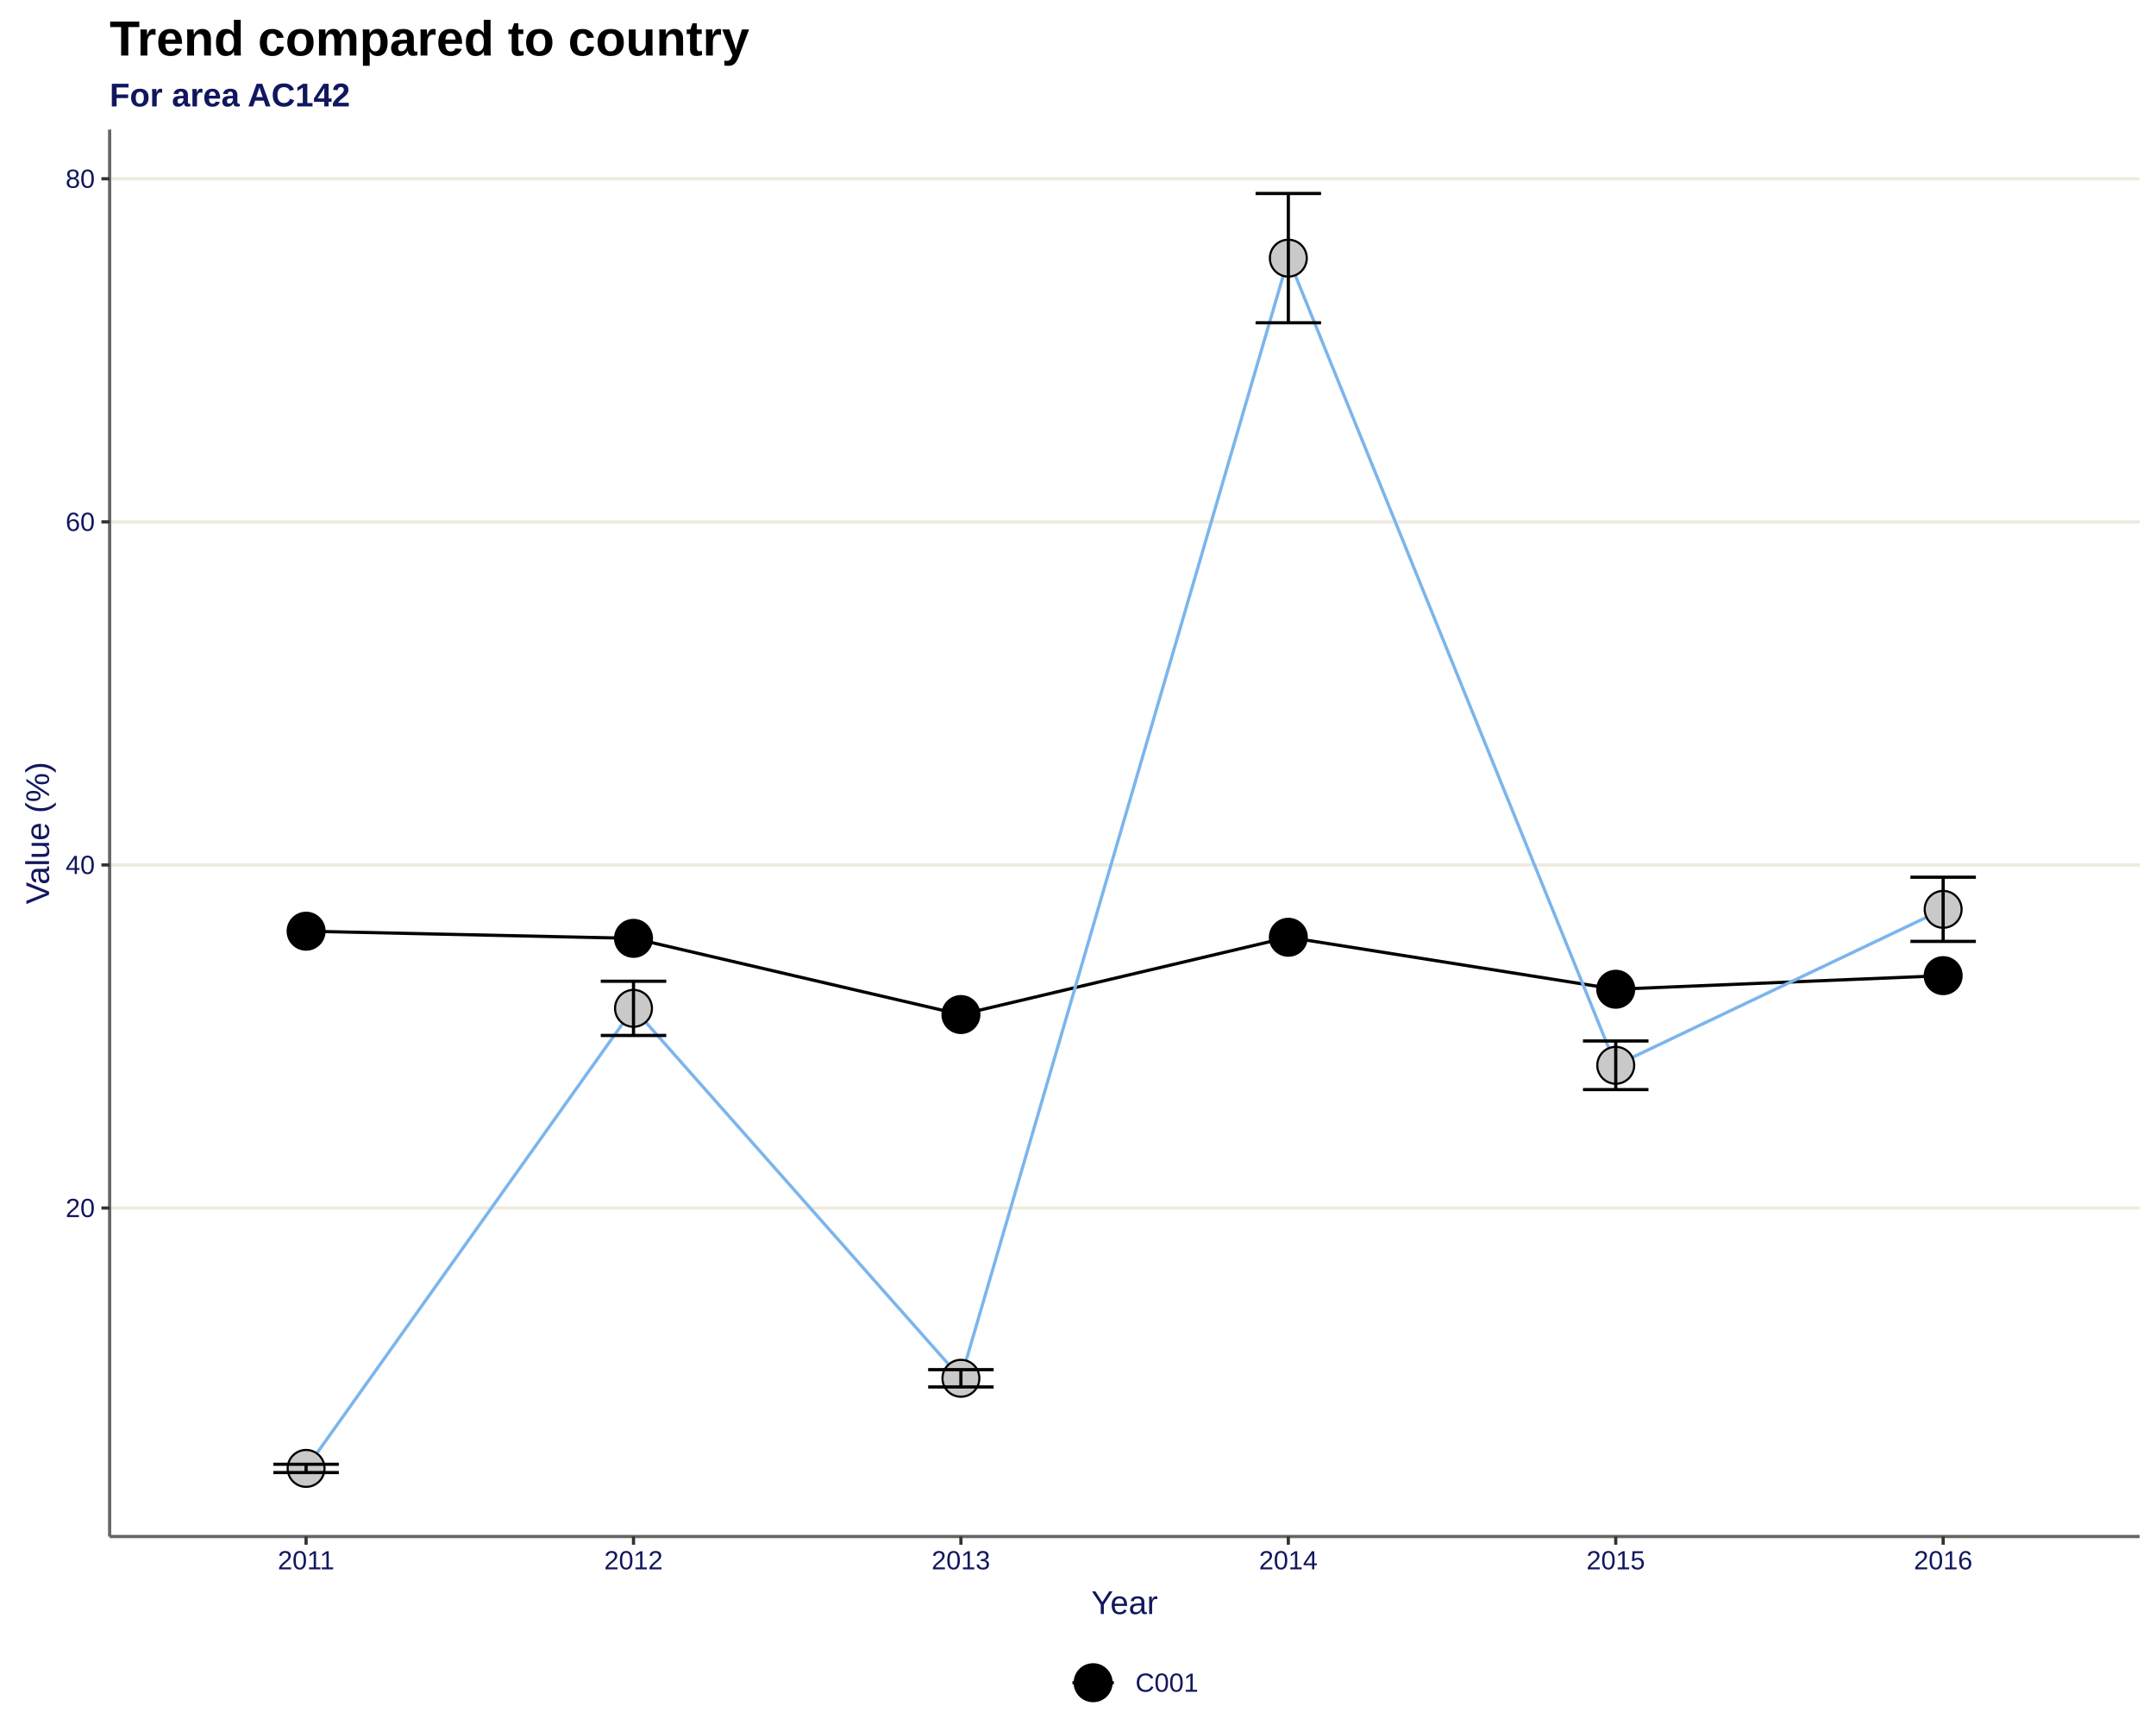
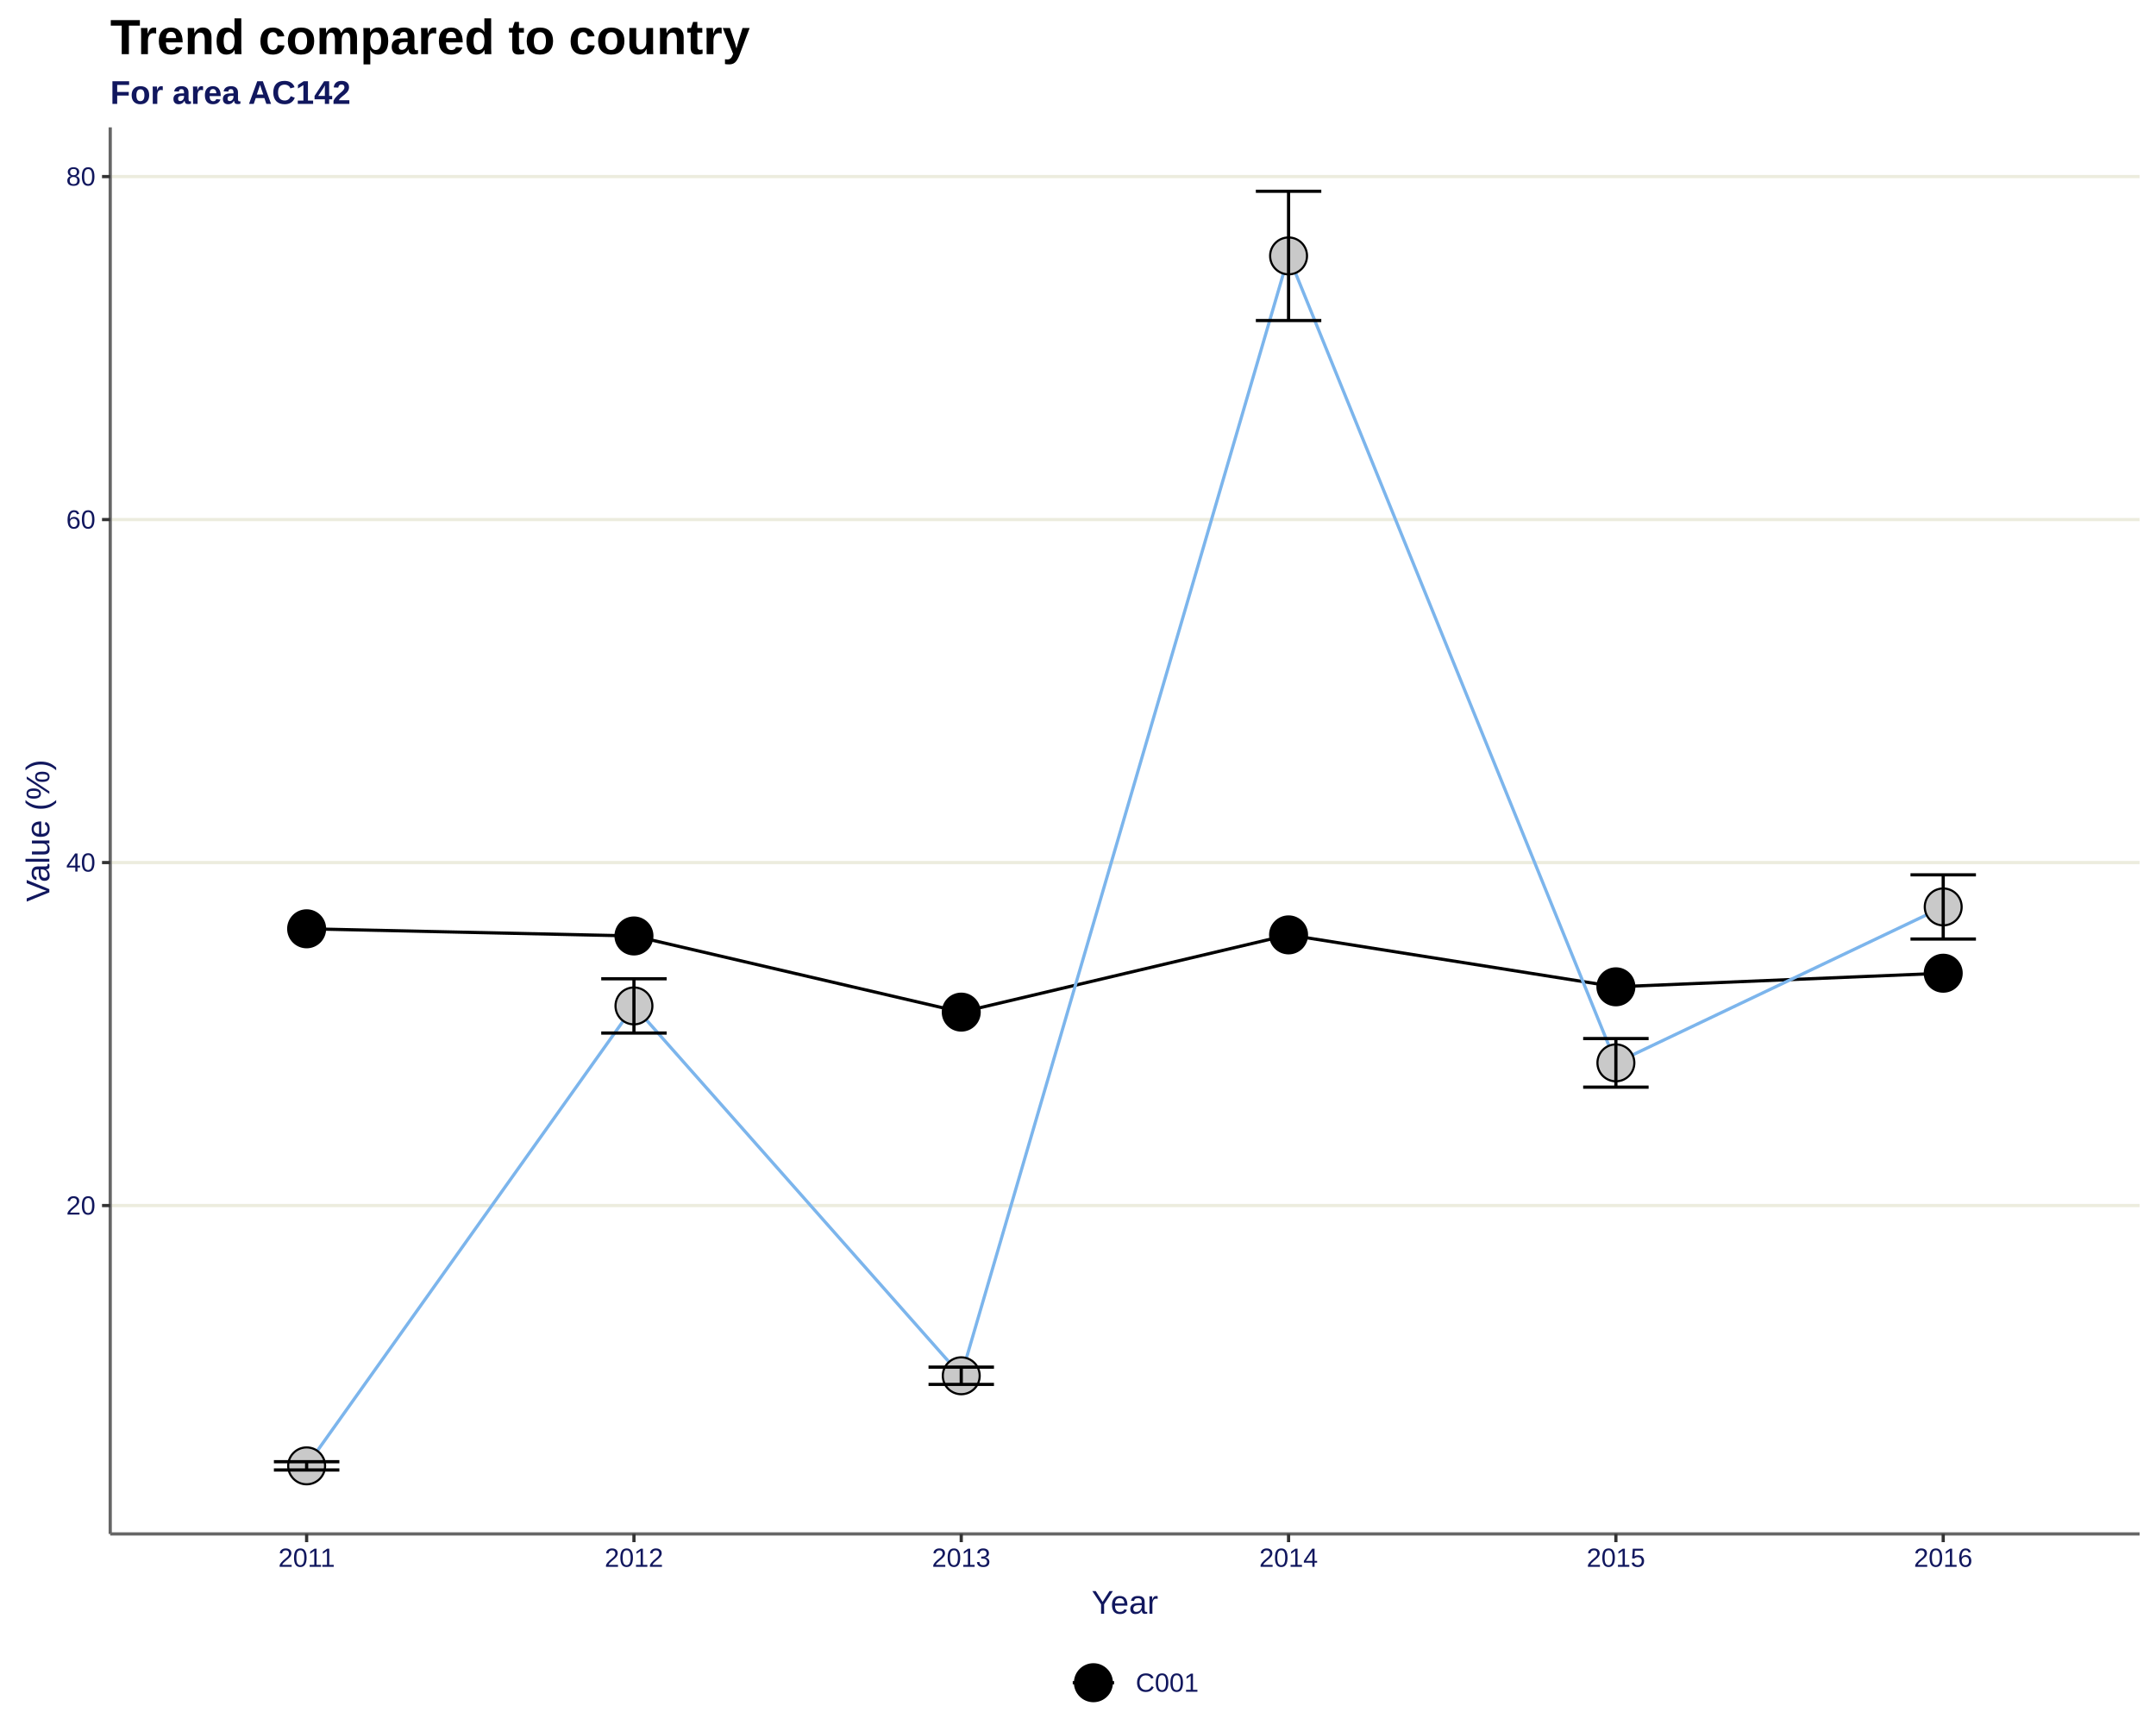
<svg xmlns="http://www.w3.org/2000/svg" viewBox="0 0 720.00 576.00">
  <defs>
    <style type="text/css">
    line, polyline, polygon, path, rect, circle {
      fill: none;
      stroke: #000000;
      stroke-linecap: round;
      stroke-linejoin: round;
      stroke-miterlimit: 10.00;
    }
  </style>
  </defs>
  <rect width="100%" height="100%" style="stroke: none; fill: #FFFFFF;" />
  <defs>
-     <clipPath id="cpMzYuNjF8NzE0LjUyfDUxMy4wNnw0My4yNg==">
-       <rect x="36.61" y="43.26" width="677.91" height="469.80" />
+     <clipPath id="cpMzYuODF8NzE0LjUyfDUxMi4yMHw0Mi41Mg==">
+       <rect x="36.81" y="42.52" width="677.71" height="469.68" />
    </clipPath>
  </defs>
-   <polyline points="36.61,403.38 714.52,403.38 " style="stroke-width: 1.07; stroke: #ECECDE; stroke-linecap: butt;" clip-path="url(#cpMzYuNjF8NzE0LjUyfDUxMy4wNnw0My4yNg==)" />
-   <polyline points="36.61,288.82 714.52,288.82 " style="stroke-width: 1.07; stroke: #ECECDE; stroke-linecap: butt;" clip-path="url(#cpMzYuNjF8NzE0LjUyfDUxMy4wNnw0My4yNg==)" />
-   <polyline points="36.61,174.26 714.52,174.26 " style="stroke-width: 1.07; stroke: #ECECDE; stroke-linecap: butt;" clip-path="url(#cpMzYuNjF8NzE0LjUyfDUxMy4wNnw0My4yNg==)" />
-   <polyline points="36.61,59.69 714.52,59.69 " style="stroke-width: 1.07; stroke: #ECECDE; stroke-linecap: butt;" clip-path="url(#cpMzYuNjF8NzE0LjUyfDUxMy4wNnw0My4yNg==)" />
-   <polyline points="102.22,310.94 211.56,313.33 320.90,338.77 430.24,312.97 539.58,330.32 648.92,325.78 " style="stroke-width: 1.07; stroke-linecap: butt;" clip-path="url(#cpMzYuNjF8NzE0LjUyfDUxMy4wNnw0My4yNg==)" />
-   <circle cx="102.22" cy="310.94" r="4.62pt" style="stroke-width: 0.71; fill: #000000;" clip-path="url(#cpMzYuNjF8NzE0LjUyfDUxMy4wNnw0My4yNg==)" />
-   <circle cx="211.56" cy="313.33" r="4.62pt" style="stroke-width: 0.71; fill: #000000;" clip-path="url(#cpMzYuNjF8NzE0LjUyfDUxMy4wNnw0My4yNg==)" />
-   <circle cx="320.90" cy="338.77" r="4.62pt" style="stroke-width: 0.71; fill: #000000;" clip-path="url(#cpMzYuNjF8NzE0LjUyfDUxMy4wNnw0My4yNg==)" />
-   <circle cx="430.24" cy="312.97" r="4.62pt" style="stroke-width: 0.71; fill: #000000;" clip-path="url(#cpMzYuNjF8NzE0LjUyfDUxMy4wNnw0My4yNg==)" />
-   <circle cx="539.58" cy="330.32" r="4.62pt" style="stroke-width: 0.71; fill: #000000;" clip-path="url(#cpMzYuNjF8NzE0LjUyfDUxMy4wNnw0My4yNg==)" />
-   <circle cx="648.92" cy="325.78" r="4.62pt" style="stroke-width: 0.71; fill: #000000;" clip-path="url(#cpMzYuNjF8NzE0LjUyfDUxMy4wNnw0My4yNg==)" />
-   <polyline points="102.22,490.32 211.56,336.70 320.90,460.23 430.24,86.20 539.58,355.72 648.92,303.64 " style="stroke-width: 1.07; stroke: #7CB5EC; stroke-linecap: butt;" clip-path="url(#cpMzYuNjF8NzE0LjUyfDUxMy4wNnw0My4yNg==)" />
-   <circle cx="102.22" cy="490.32" r="4.62pt" style="stroke-width: 0.71; fill: #C9C9C9;" clip-path="url(#cpMzYuNjF8NzE0LjUyfDUxMy4wNnw0My4yNg==)" />
-   <circle cx="211.56" cy="336.70" r="4.62pt" style="stroke-width: 0.71; fill: #C9C9C9;" clip-path="url(#cpMzYuNjF8NzE0LjUyfDUxMy4wNnw0My4yNg==)" />
-   <circle cx="320.90" cy="460.23" r="4.62pt" style="stroke-width: 0.71; fill: #C9C9C9;" clip-path="url(#cpMzYuNjF8NzE0LjUyfDUxMy4wNnw0My4yNg==)" />
-   <circle cx="430.24" cy="86.20" r="4.62pt" style="stroke-width: 0.71; fill: #C9C9C9;" clip-path="url(#cpMzYuNjF8NzE0LjUyfDUxMy4wNnw0My4yNg==)" />
-   <circle cx="539.58" cy="355.72" r="4.62pt" style="stroke-width: 0.71; fill: #C9C9C9;" clip-path="url(#cpMzYuNjF8NzE0LjUyfDUxMy4wNnw0My4yNg==)" />
-   <circle cx="648.92" cy="303.64" r="4.62pt" style="stroke-width: 0.71; fill: #C9C9C9;" clip-path="url(#cpMzYuNjF8NzE0LjUyfDUxMy4wNnw0My4yNg==)" />
-   <polyline points="91.28,488.94 113.15,488.94 " style="stroke-width: 1.07; stroke-linecap: butt;" clip-path="url(#cpMzYuNjF8NzE0LjUyfDUxMy4wNnw0My4yNg==)" />
-   <polyline points="102.22,488.94 102.22,491.70 " style="stroke-width: 1.07; stroke-linecap: butt;" clip-path="url(#cpMzYuNjF8NzE0LjUyfDUxMy4wNnw0My4yNg==)" />
-   <polyline points="91.28,491.70 113.15,491.70 " style="stroke-width: 1.07; stroke-linecap: butt;" clip-path="url(#cpMzYuNjF8NzE0LjUyfDUxMy4wNnw0My4yNg==)" />
-   <polyline points="200.62,327.64 222.49,327.64 " style="stroke-width: 1.07; stroke-linecap: butt;" clip-path="url(#cpMzYuNjF8NzE0LjUyfDUxMy4wNnw0My4yNg==)" />
-   <polyline points="211.56,327.64 211.56,345.76 " style="stroke-width: 1.07; stroke-linecap: butt;" clip-path="url(#cpMzYuNjF8NzE0LjUyfDUxMy4wNnw0My4yNg==)" />
-   <polyline points="200.62,345.76 222.49,345.76 " style="stroke-width: 1.07; stroke-linecap: butt;" clip-path="url(#cpMzYuNjF8NzE0LjUyfDUxMy4wNnw0My4yNg==)" />
-   <polyline points="309.96,457.35 331.83,457.35 " style="stroke-width: 1.07; stroke-linecap: butt;" clip-path="url(#cpMzYuNjF8NzE0LjUyfDUxMy4wNnw0My4yNg==)" />
-   <polyline points="320.90,457.35 320.90,463.12 " style="stroke-width: 1.07; stroke-linecap: butt;" clip-path="url(#cpMzYuNjF8NzE0LjUyfDUxMy4wNnw0My4yNg==)" />
-   <polyline points="309.96,463.12 331.83,463.12 " style="stroke-width: 1.07; stroke-linecap: butt;" clip-path="url(#cpMzYuNjF8NzE0LjUyfDUxMy4wNnw0My4yNg==)" />
-   <polyline points="419.30,64.61 441.17,64.61 " style="stroke-width: 1.07; stroke-linecap: butt;" clip-path="url(#cpMzYuNjF8NzE0LjUyfDUxMy4wNnw0My4yNg==)" />
-   <polyline points="430.24,64.61 430.24,107.78 " style="stroke-width: 1.07; stroke-linecap: butt;" clip-path="url(#cpMzYuNjF8NzE0LjUyfDUxMy4wNnw0My4yNg==)" />
-   <polyline points="419.30,107.78 441.17,107.78 " style="stroke-width: 1.07; stroke-linecap: butt;" clip-path="url(#cpMzYuNjF8NzE0LjUyfDUxMy4wNnw0My4yNg==)" />
-   <polyline points="528.64,347.60 550.51,347.60 " style="stroke-width: 1.07; stroke-linecap: butt;" clip-path="url(#cpMzYuNjF8NzE0LjUyfDUxMy4wNnw0My4yNg==)" />
-   <polyline points="539.58,347.60 539.58,363.83 " style="stroke-width: 1.07; stroke-linecap: butt;" clip-path="url(#cpMzYuNjF8NzE0LjUyfDUxMy4wNnw0My4yNg==)" />
-   <polyline points="528.64,363.83 550.51,363.83 " style="stroke-width: 1.07; stroke-linecap: butt;" clip-path="url(#cpMzYuNjF8NzE0LjUyfDUxMy4wNnw0My4yNg==)" />
-   <polyline points="637.98,292.92 659.85,292.92 " style="stroke-width: 1.07; stroke-linecap: butt;" clip-path="url(#cpMzYuNjF8NzE0LjUyfDUxMy4wNnw0My4yNg==)" />
-   <polyline points="648.92,292.92 648.92,314.35 " style="stroke-width: 1.07; stroke-linecap: butt;" clip-path="url(#cpMzYuNjF8NzE0LjUyfDUxMy4wNnw0My4yNg==)" />
-   <polyline points="637.98,314.35 659.85,314.35 " style="stroke-width: 1.07; stroke-linecap: butt;" clip-path="url(#cpMzYuNjF8NzE0LjUyfDUxMy4wNnw0My4yNg==)" />
+   <polyline points="36.81,402.55 714.52,402.55 " style="stroke-width: 1.07; stroke: #ECECDE; stroke-linecap: butt;" clip-path="url(#cpMzYuODF8NzE0LjUyfDUxMi4yMHw0Mi41Mg==)" />
+   <polyline points="36.81,288.02 714.52,288.02 " style="stroke-width: 1.07; stroke: #ECECDE; stroke-linecap: butt;" clip-path="url(#cpMzYuODF8NzE0LjUyfDUxMi4yMHw0Mi41Mg==)" />
+   <polyline points="36.81,173.49 714.52,173.49 " style="stroke-width: 1.07; stroke: #ECECDE; stroke-linecap: butt;" clip-path="url(#cpMzYuODF8NzE0LjUyfDUxMi4yMHw0Mi41Mg==)" />
+   <polyline points="36.81,58.96 714.52,58.96 " style="stroke-width: 1.07; stroke: #ECECDE; stroke-linecap: butt;" clip-path="url(#cpMzYuODF8NzE0LjUyfDUxMi4yMHw0Mi41Mg==)" />
+   <polyline points="102.40,310.14 211.71,312.53 321.01,337.96 430.32,312.17 539.63,329.51 648.94,324.97 " style="stroke-width: 1.07; stroke-linecap: butt;" clip-path="url(#cpMzYuODF8NzE0LjUyfDUxMi4yMHw0Mi41Mg==)" />
+   <circle cx="102.40" cy="310.14" r="4.62pt" style="stroke-width: 0.71; fill: #000000;" clip-path="url(#cpMzYuODF8NzE0LjUyfDUxMi4yMHw0Mi41Mg==)" />
+   <circle cx="211.71" cy="312.53" r="4.62pt" style="stroke-width: 0.71; fill: #000000;" clip-path="url(#cpMzYuODF8NzE0LjUyfDUxMi4yMHw0Mi41Mg==)" />
+   <circle cx="321.01" cy="337.96" r="4.62pt" style="stroke-width: 0.71; fill: #000000;" clip-path="url(#cpMzYuODF8NzE0LjUyfDUxMi4yMHw0Mi41Mg==)" />
+   <circle cx="430.32" cy="312.17" r="4.62pt" style="stroke-width: 0.71; fill: #000000;" clip-path="url(#cpMzYuODF8NzE0LjUyfDUxMi4yMHw0Mi41Mg==)" />
+   <circle cx="539.63" cy="329.51" r="4.62pt" style="stroke-width: 0.71; fill: #000000;" clip-path="url(#cpMzYuODF8NzE0LjUyfDUxMi4yMHw0Mi41Mg==)" />
+   <circle cx="648.94" cy="324.97" r="4.62pt" style="stroke-width: 0.71; fill: #000000;" clip-path="url(#cpMzYuODF8NzE0LjUyfDUxMi4yMHw0Mi41Mg==)" />
+   <polyline points="102.40,489.47 211.71,335.89 321.01,459.39 430.32,85.45 539.63,354.90 648.94,302.83 " style="stroke-width: 1.07; stroke: #7CB5EC; stroke-linecap: butt;" clip-path="url(#cpMzYuODF8NzE0LjUyfDUxMi4yMHw0Mi41Mg==)" />
+   <circle cx="102.40" cy="489.47" r="4.62pt" style="stroke-width: 0.71; fill: #C9C9C9;" clip-path="url(#cpMzYuODF8NzE0LjUyfDUxMi4yMHw0Mi41Mg==)" />
+   <circle cx="211.71" cy="335.89" r="4.62pt" style="stroke-width: 0.71; fill: #C9C9C9;" clip-path="url(#cpMzYuODF8NzE0LjUyfDUxMi4yMHw0Mi41Mg==)" />
+   <circle cx="321.01" cy="459.39" r="4.62pt" style="stroke-width: 0.71; fill: #C9C9C9;" clip-path="url(#cpMzYuODF8NzE0LjUyfDUxMi4yMHw0Mi41Mg==)" />
+   <circle cx="430.32" cy="85.45" r="4.62pt" style="stroke-width: 0.71; fill: #C9C9C9;" clip-path="url(#cpMzYuODF8NzE0LjUyfDUxMi4yMHw0Mi41Mg==)" />
+   <circle cx="539.63" cy="354.90" r="4.62pt" style="stroke-width: 0.71; fill: #C9C9C9;" clip-path="url(#cpMzYuODF8NzE0LjUyfDUxMi4yMHw0Mi41Mg==)" />
+   <circle cx="648.94" cy="302.83" r="4.62pt" style="stroke-width: 0.71; fill: #C9C9C9;" clip-path="url(#cpMzYuODF8NzE0LjUyfDUxMi4yMHw0Mi41Mg==)" />
+   <polyline points="91.47,488.09 113.33,488.09 " style="stroke-width: 1.07; stroke-linecap: butt;" clip-path="url(#cpMzYuODF8NzE0LjUyfDUxMi4yMHw0Mi41Mg==)" />
+   <polyline points="102.40,488.09 102.40,490.85 " style="stroke-width: 1.07; stroke-linecap: butt;" clip-path="url(#cpMzYuODF8NzE0LjUyfDUxMi4yMHw0Mi41Mg==)" />
+   <polyline points="91.47,490.85 113.33,490.85 " style="stroke-width: 1.07; stroke-linecap: butt;" clip-path="url(#cpMzYuODF8NzE0LjUyfDUxMi4yMHw0Mi41Mg==)" />
+   <polyline points="200.78,326.83 222.64,326.83 " style="stroke-width: 1.07; stroke-linecap: butt;" clip-path="url(#cpMzYuODF8NzE0LjUyfDUxMi4yMHw0Mi41Mg==)" />
+   <polyline points="211.71,326.83 211.71,344.95 " style="stroke-width: 1.07; stroke-linecap: butt;" clip-path="url(#cpMzYuODF8NzE0LjUyfDUxMi4yMHw0Mi41Mg==)" />
+   <polyline points="200.78,344.95 222.64,344.95 " style="stroke-width: 1.07; stroke-linecap: butt;" clip-path="url(#cpMzYuODF8NzE0LjUyfDUxMi4yMHw0Mi41Mg==)" />
+   <polyline points="310.08,456.50 331.94,456.50 " style="stroke-width: 1.07; stroke-linecap: butt;" clip-path="url(#cpMzYuODF8NzE0LjUyfDUxMi4yMHw0Mi41Mg==)" />
+   <polyline points="321.01,456.50 321.01,462.27 " style="stroke-width: 1.07; stroke-linecap: butt;" clip-path="url(#cpMzYuODF8NzE0LjUyfDUxMi4yMHw0Mi41Mg==)" />
+   <polyline points="310.08,462.27 331.94,462.27 " style="stroke-width: 1.07; stroke-linecap: butt;" clip-path="url(#cpMzYuODF8NzE0LjUyfDUxMi4yMHw0Mi41Mg==)" />
+   <polyline points="419.39,63.87 441.25,63.87 " style="stroke-width: 1.07; stroke-linecap: butt;" clip-path="url(#cpMzYuODF8NzE0LjUyfDUxMi4yMHw0Mi41Mg==)" />
+   <polyline points="430.32,63.87 430.32,107.03 " style="stroke-width: 1.07; stroke-linecap: butt;" clip-path="url(#cpMzYuODF8NzE0LjUyfDUxMi4yMHw0Mi41Mg==)" />
+   <polyline points="419.39,107.03 441.25,107.03 " style="stroke-width: 1.07; stroke-linecap: butt;" clip-path="url(#cpMzYuODF8NzE0LjUyfDUxMi4yMHw0Mi41Mg==)" />
+   <polyline points="528.70,346.79 550.56,346.79 " style="stroke-width: 1.07; stroke-linecap: butt;" clip-path="url(#cpMzYuODF8NzE0LjUyfDUxMi4yMHw0Mi41Mg==)" />
+   <polyline points="539.63,346.79 539.63,363.01 " style="stroke-width: 1.07; stroke-linecap: butt;" clip-path="url(#cpMzYuODF8NzE0LjUyfDUxMi4yMHw0Mi41Mg==)" />
+   <polyline points="528.70,363.01 550.56,363.01 " style="stroke-width: 1.07; stroke-linecap: butt;" clip-path="url(#cpMzYuODF8NzE0LjUyfDUxMi4yMHw0Mi41Mg==)" />
+   <polyline points="638.01,292.12 659.87,292.12 " style="stroke-width: 1.07; stroke-linecap: butt;" clip-path="url(#cpMzYuODF8NzE0LjUyfDUxMi4yMHw0Mi41Mg==)" />
+   <polyline points="648.94,292.12 648.94,313.55 " style="stroke-width: 1.07; stroke-linecap: butt;" clip-path="url(#cpMzYuODF8NzE0LjUyfDUxMi4yMHw0Mi41Mg==)" />
+   <polyline points="638.01,313.55 659.87,313.55 " style="stroke-width: 1.07; stroke-linecap: butt;" clip-path="url(#cpMzYuODF8NzE0LjUyfDUxMi4yMHw0Mi41Mg==)" />
  <defs>
    <clipPath id="cpMC4wMHw3MjAuMDB8NTc2LjAwfDAuMDA=">
      <rect x="0.00" y="0.00" width="720.00" height="576.00" />
    </clipPath>
  </defs>
-   <polyline points="36.61,513.06 36.61,43.26 " style="stroke-width: 1.07; stroke: #666666; stroke-linecap: butt;" clip-path="url(#cpMC4wMHw3MjAuMDB8NTc2LjAwfDAuMDA=)" />
+   <polyline points="36.81,512.20 36.81,42.52 " style="stroke-width: 1.07; stroke: #666666; stroke-linecap: butt;" clip-path="url(#cpMC4wMHw3MjAuMDB8NTc2LjAwfDAuMDA=)" />
  <g clip-path="url(#cpMC4wMHw3MjAuMDB8NTc2LjAwfDAuMDA=)">
-     <text x="21.90" y="406.40" style="font-size: 8.80px; fill: #11175E; font-family: Liberation Sans;" textLength="9.78px" lengthAdjust="spacingAndGlyphs">20</text>
+     <text x="22.10" y="405.57" style="font-size: 8.80px; fill: #11175E; font-family: Liberation Sans;" textLength="9.78px" lengthAdjust="spacingAndGlyphs">20</text>
  </g>
  <g clip-path="url(#cpMC4wMHw3MjAuMDB8NTc2LjAwfDAuMDA=)">
-     <text x="21.90" y="291.84" style="font-size: 8.80px; fill: #11175E; font-family: Liberation Sans;" textLength="9.78px" lengthAdjust="spacingAndGlyphs">40</text>
+     <text x="22.10" y="291.04" style="font-size: 8.80px; fill: #11175E; font-family: Liberation Sans;" textLength="9.78px" lengthAdjust="spacingAndGlyphs">40</text>
  </g>
  <g clip-path="url(#cpMC4wMHw3MjAuMDB8NTc2LjAwfDAuMDA=)">
-     <text x="21.90" y="177.28" style="font-size: 8.80px; fill: #11175E; font-family: Liberation Sans;" textLength="9.78px" lengthAdjust="spacingAndGlyphs">60</text>
+     <text x="22.10" y="176.51" style="font-size: 8.80px; fill: #11175E; font-family: Liberation Sans;" textLength="9.78px" lengthAdjust="spacingAndGlyphs">60</text>
  </g>
  <g clip-path="url(#cpMC4wMHw3MjAuMDB8NTc2LjAwfDAuMDA=)">
-     <text x="21.90" y="62.72" style="font-size: 8.80px; fill: #11175E; font-family: Liberation Sans;" textLength="9.78px" lengthAdjust="spacingAndGlyphs">80</text>
+     <text x="22.10" y="61.98" style="font-size: 8.80px; fill: #11175E; font-family: Liberation Sans;" textLength="9.78px" lengthAdjust="spacingAndGlyphs">80</text>
  </g>
-   <polyline points="33.87,403.38 36.61,403.38 " style="stroke-width: 1.07; stroke: #333333; stroke-linecap: butt;" clip-path="url(#cpMC4wMHw3MjAuMDB8NTc2LjAwfDAuMDA=)" />
-   <polyline points="33.87,288.82 36.61,288.82 " style="stroke-width: 1.07; stroke: #333333; stroke-linecap: butt;" clip-path="url(#cpMC4wMHw3MjAuMDB8NTc2LjAwfDAuMDA=)" />
-   <polyline points="33.87,174.26 36.61,174.26 " style="stroke-width: 1.07; stroke: #333333; stroke-linecap: butt;" clip-path="url(#cpMC4wMHw3MjAuMDB8NTc2LjAwfDAuMDA=)" />
-   <polyline points="33.87,59.69 36.61,59.69 " style="stroke-width: 1.07; stroke: #333333; stroke-linecap: butt;" clip-path="url(#cpMC4wMHw3MjAuMDB8NTc2LjAwfDAuMDA=)" />
-   <polyline points="36.61,513.06 714.52,513.06 " style="stroke-width: 1.07; stroke: #666666; stroke-linecap: butt;" clip-path="url(#cpMC4wMHw3MjAuMDB8NTc2LjAwfDAuMDA=)" />
-   <polyline points="102.22,515.80 102.22,513.06 " style="stroke-width: 1.07; stroke: #333333; stroke-linecap: butt;" clip-path="url(#cpMC4wMHw3MjAuMDB8NTc2LjAwfDAuMDA=)" />
-   <polyline points="211.56,515.80 211.56,513.06 " style="stroke-width: 1.07; stroke: #333333; stroke-linecap: butt;" clip-path="url(#cpMC4wMHw3MjAuMDB8NTc2LjAwfDAuMDA=)" />
-   <polyline points="320.90,515.80 320.90,513.06 " style="stroke-width: 1.07; stroke: #333333; stroke-linecap: butt;" clip-path="url(#cpMC4wMHw3MjAuMDB8NTc2LjAwfDAuMDA=)" />
-   <polyline points="430.24,515.80 430.24,513.06 " style="stroke-width: 1.07; stroke: #333333; stroke-linecap: butt;" clip-path="url(#cpMC4wMHw3MjAuMDB8NTc2LjAwfDAuMDA=)" />
-   <polyline points="539.58,515.80 539.58,513.06 " style="stroke-width: 1.07; stroke: #333333; stroke-linecap: butt;" clip-path="url(#cpMC4wMHw3MjAuMDB8NTc2LjAwfDAuMDA=)" />
-   <polyline points="648.92,515.80 648.92,513.06 " style="stroke-width: 1.07; stroke: #333333; stroke-linecap: butt;" clip-path="url(#cpMC4wMHw3MjAuMDB8NTc2LjAwfDAuMDA=)" />
+   <polyline points="34.07,402.55 36.81,402.55 " style="stroke-width: 1.07; stroke: #333333; stroke-linecap: butt;" clip-path="url(#cpMC4wMHw3MjAuMDB8NTc2LjAwfDAuMDA=)" />
+   <polyline points="34.07,288.02 36.81,288.02 " style="stroke-width: 1.07; stroke: #333333; stroke-linecap: butt;" clip-path="url(#cpMC4wMHw3MjAuMDB8NTc2LjAwfDAuMDA=)" />
+   <polyline points="34.07,173.49 36.81,173.49 " style="stroke-width: 1.07; stroke: #333333; stroke-linecap: butt;" clip-path="url(#cpMC4wMHw3MjAuMDB8NTc2LjAwfDAuMDA=)" />
+   <polyline points="34.07,58.96 36.81,58.96 " style="stroke-width: 1.07; stroke: #333333; stroke-linecap: butt;" clip-path="url(#cpMC4wMHw3MjAuMDB8NTc2LjAwfDAuMDA=)" />
+   <polyline points="36.81,512.20 714.52,512.20 " style="stroke-width: 1.07; stroke: #666666; stroke-linecap: butt;" clip-path="url(#cpMC4wMHw3MjAuMDB8NTc2LjAwfDAuMDA=)" />
+   <polyline points="102.40,514.94 102.40,512.20 " style="stroke-width: 1.07; stroke: #333333; stroke-linecap: butt;" clip-path="url(#cpMC4wMHw3MjAuMDB8NTc2LjAwfDAuMDA=)" />
+   <polyline points="211.71,514.94 211.71,512.20 " style="stroke-width: 1.07; stroke: #333333; stroke-linecap: butt;" clip-path="url(#cpMC4wMHw3MjAuMDB8NTc2LjAwfDAuMDA=)" />
+   <polyline points="321.01,514.94 321.01,512.20 " style="stroke-width: 1.07; stroke: #333333; stroke-linecap: butt;" clip-path="url(#cpMC4wMHw3MjAuMDB8NTc2LjAwfDAuMDA=)" />
+   <polyline points="430.32,514.94 430.32,512.20 " style="stroke-width: 1.07; stroke: #333333; stroke-linecap: butt;" clip-path="url(#cpMC4wMHw3MjAuMDB8NTc2LjAwfDAuMDA=)" />
+   <polyline points="539.63,514.94 539.63,512.20 " style="stroke-width: 1.07; stroke: #333333; stroke-linecap: butt;" clip-path="url(#cpMC4wMHw3MjAuMDB8NTc2LjAwfDAuMDA=)" />
+   <polyline points="648.94,514.94 648.94,512.20 " style="stroke-width: 1.07; stroke: #333333; stroke-linecap: butt;" clip-path="url(#cpMC4wMHw3MjAuMDB8NTc2LjAwfDAuMDA=)" />
  <g clip-path="url(#cpMC4wMHw3MjAuMDB8NTc2LjAwfDAuMDA=)">
-     <text x="92.76" y="524.03" style="font-size: 8.80px; fill: #11175E; font-family: Liberation Sans;" textLength="18.91px" lengthAdjust="spacingAndGlyphs">2011</text>
+     <text x="92.95" y="523.18" style="font-size: 8.80px; fill: #11175E; font-family: Liberation Sans;" textLength="18.91px" lengthAdjust="spacingAndGlyphs">2011</text>
  </g>
  <g clip-path="url(#cpMC4wMHw3MjAuMDB8NTc2LjAwfDAuMDA=)">
-     <text x="201.77" y="524.03" style="font-size: 8.80px; fill: #11175E; font-family: Liberation Sans;" textLength="19.56px" lengthAdjust="spacingAndGlyphs">2012</text>
+     <text x="201.93" y="523.18" style="font-size: 8.80px; fill: #11175E; font-family: Liberation Sans;" textLength="19.56px" lengthAdjust="spacingAndGlyphs">2012</text>
  </g>
  <g clip-path="url(#cpMC4wMHw3MjAuMDB8NTc2LjAwfDAuMDA=)">
-     <text x="311.11" y="524.03" style="font-size: 8.80px; fill: #11175E; font-family: Liberation Sans;" textLength="19.56px" lengthAdjust="spacingAndGlyphs">2013</text>
+     <text x="311.23" y="523.18" style="font-size: 8.80px; fill: #11175E; font-family: Liberation Sans;" textLength="19.56px" lengthAdjust="spacingAndGlyphs">2013</text>
  </g>
  <g clip-path="url(#cpMC4wMHw3MjAuMDB8NTc2LjAwfDAuMDA=)">
-     <text x="420.45" y="524.03" style="font-size: 8.80px; fill: #11175E; font-family: Liberation Sans;" textLength="19.56px" lengthAdjust="spacingAndGlyphs">2014</text>
+     <text x="420.54" y="523.18" style="font-size: 8.80px; fill: #11175E; font-family: Liberation Sans;" textLength="19.56px" lengthAdjust="spacingAndGlyphs">2014</text>
  </g>
  <g clip-path="url(#cpMC4wMHw3MjAuMDB8NTc2LjAwfDAuMDA=)">
-     <text x="529.79" y="524.03" style="font-size: 8.80px; fill: #11175E; font-family: Liberation Sans;" textLength="19.56px" lengthAdjust="spacingAndGlyphs">2015</text>
+     <text x="529.85" y="523.18" style="font-size: 8.80px; fill: #11175E; font-family: Liberation Sans;" textLength="19.56px" lengthAdjust="spacingAndGlyphs">2015</text>
  </g>
  <g clip-path="url(#cpMC4wMHw3MjAuMDB8NTc2LjAwfDAuMDA=)">
-     <text x="639.14" y="524.03" style="font-size: 8.80px; fill: #11175E; font-family: Liberation Sans;" textLength="19.56px" lengthAdjust="spacingAndGlyphs">2016</text>
+     <text x="639.15" y="523.18" style="font-size: 8.80px; fill: #11175E; font-family: Liberation Sans;" textLength="19.56px" lengthAdjust="spacingAndGlyphs">2016</text>
  </g>
  <g clip-path="url(#cpMC4wMHw3MjAuMDB8NTc2LjAwfDAuMDA=)">
-     <text x="364.45" y="538.95" style="font-size: 11.00px; fill: #11175E; font-family: Liberation Sans;" textLength="22.23px" lengthAdjust="spacingAndGlyphs">Year</text>
+     <text x="364.55" y="538.85" style="font-size: 11.00px; fill: #11175E; font-family: Liberation Sans;" textLength="22.23px" lengthAdjust="spacingAndGlyphs">Year</text>
  </g>
  <g clip-path="url(#cpMC4wMHw3MjAuMDB8NTc2LjAwfDAuMDA=)">
-     <text transform="translate(16.37,301.91) rotate(-90)" style="font-size: 11.00px; fill: #11175E; font-family: Liberation Sans;" textLength="47.50px" lengthAdjust="spacingAndGlyphs">Value (%)</text>
+     <text transform="translate(16.48,301.11) rotate(-90)" style="font-size: 11.00px; fill: #11175E; font-family: Liberation Sans;" textLength="47.50px" lengthAdjust="spacingAndGlyphs">Value (%)</text>
  </g>
-   <rect x="350.93" y="553.24" width="49.27" height="17.28" style="stroke-width: 1.07; stroke: none; fill: #FFFFFF;" clip-path="url(#cpMC4wMHw3MjAuMDB8NTc2LjAwfDAuMDA=)" />
-   <rect x="356.41" y="553.24" width="17.28" height="17.28" style="stroke-width: 1.07; stroke: #FFFFFF;" clip-path="url(#cpMC4wMHw3MjAuMDB8NTc2LjAwfDAuMDA=)" />
-   <line x1="358.14" y1="561.88" x2="371.96" y2="561.88" style="stroke-width: 1.07; stroke-linecap: butt;" clip-path="url(#cpMC4wMHw3MjAuMDB8NTc2LjAwfDAuMDA=)" />
-   <circle cx="365.05" cy="561.88" r="4.62pt" style="stroke-width: 0.71; fill: #000000;" clip-path="url(#cpMC4wMHw3MjAuMDB8NTc2LjAwfDAuMDA=)" />
+   <rect x="351.03" y="553.24" width="49.27" height="17.28" style="stroke-width: 1.07; stroke: none; fill: #FFFFFF;" clip-path="url(#cpMC4wMHw3MjAuMDB8NTc2LjAwfDAuMDA=)" />
+   <rect x="356.51" y="553.24" width="17.28" height="17.28" style="stroke-width: 1.07; stroke: #FFFFFF;" clip-path="url(#cpMC4wMHw3MjAuMDB8NTc2LjAwfDAuMDA=)" />
+   <line x1="358.24" y1="561.88" x2="372.06" y2="561.88" style="stroke-width: 1.07; stroke-linecap: butt;" clip-path="url(#cpMC4wMHw3MjAuMDB8NTc2LjAwfDAuMDA=)" />
+   <circle cx="365.15" cy="561.88" r="4.62pt" style="stroke-width: 0.71; fill: #000000;" clip-path="url(#cpMC4wMHw3MjAuMDB8NTc2LjAwfDAuMDA=)" />
  <g clip-path="url(#cpMC4wMHw3MjAuMDB8NTc2LjAwfDAuMDA=)">
-     <text x="379.17" y="564.90" style="font-size: 8.80px; fill: #11175E; font-family: Liberation Sans;" textLength="21.03px" lengthAdjust="spacingAndGlyphs">C001</text>
+     <text x="379.27" y="564.90" style="font-size: 8.80px; fill: #11175E; font-family: Liberation Sans;" textLength="21.03px" lengthAdjust="spacingAndGlyphs">C001</text>
  </g>
  <g clip-path="url(#cpMC4wMHw3MjAuMDB8NTc2LjAwfDAuMDA=)">
-     <text x="36.61" y="35.54" style="font-size: 11.00px; font-weight: bold; fill: #11175E; font-family: Liberation Sans;" textLength="80.34px" lengthAdjust="spacingAndGlyphs">For area AC142</text>
+     <text x="36.81" y="34.70" style="font-size: 11.00px; font-weight: bold; fill: #11175E; font-family: Liberation Sans;" textLength="80.34px" lengthAdjust="spacingAndGlyphs">For area AC142</text>
  </g>
  <g clip-path="url(#cpMC4wMHw3MjAuMDB8NTc2LjAwfDAuMDA=)">
-     <text x="36.61" y="18.55" style="font-size: 16.50px; font-weight: bold; font-family: Liberation Sans;" textLength="213.58px" lengthAdjust="spacingAndGlyphs">Trend compared to country</text>
+     <text x="36.81" y="18.08" style="font-size: 16.50px; font-weight: bold; font-family: Liberation Sans;" textLength="213.58px" lengthAdjust="spacingAndGlyphs">Trend compared to country</text>
  </g>
</svg>
